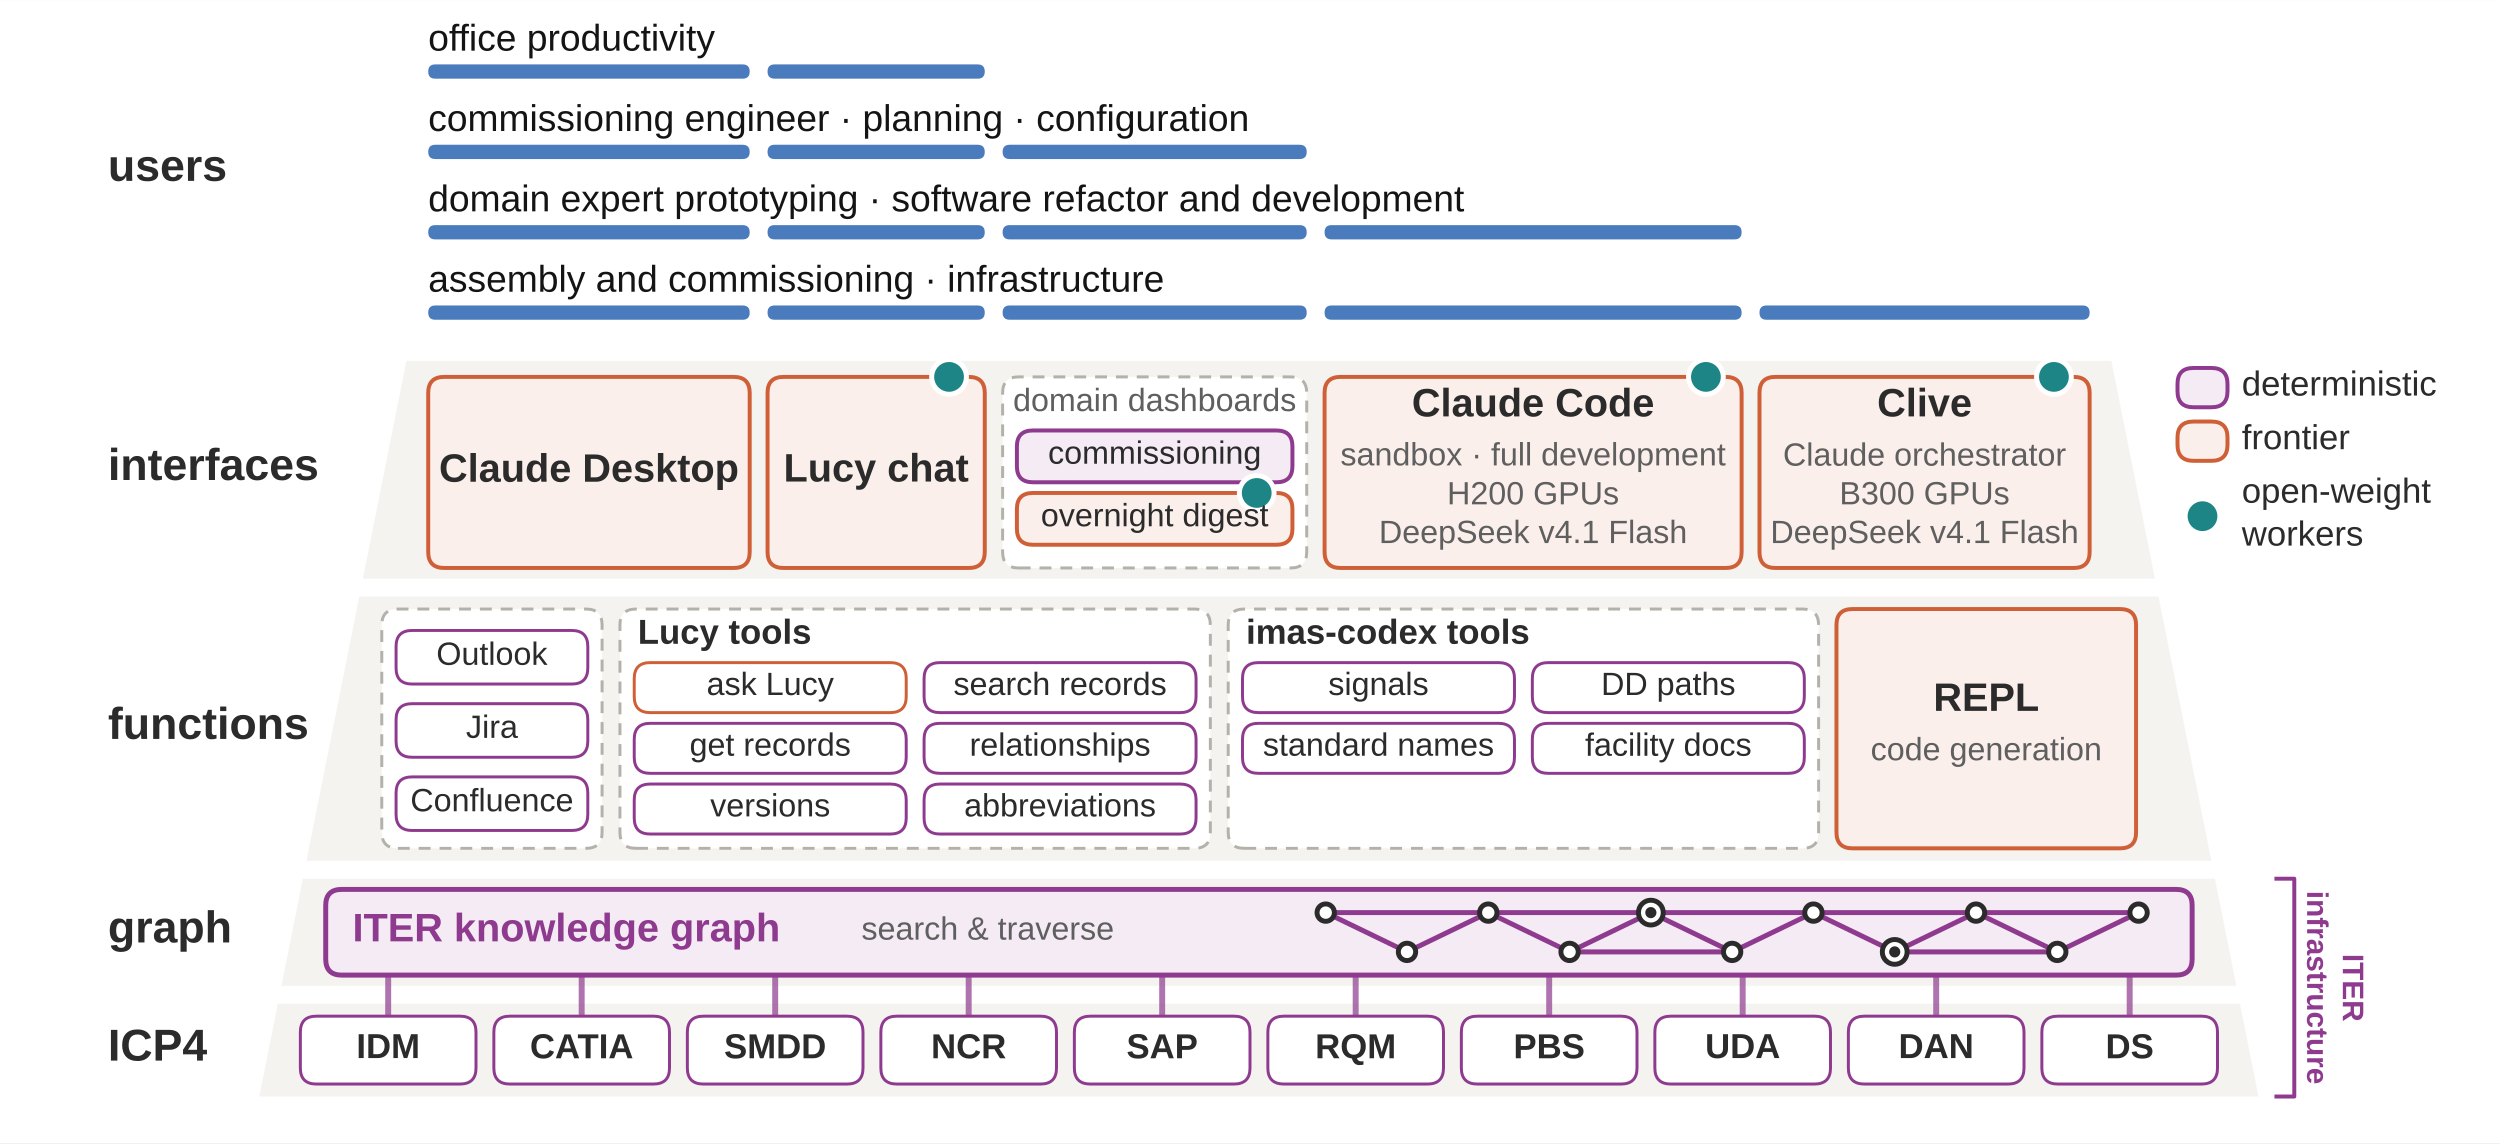
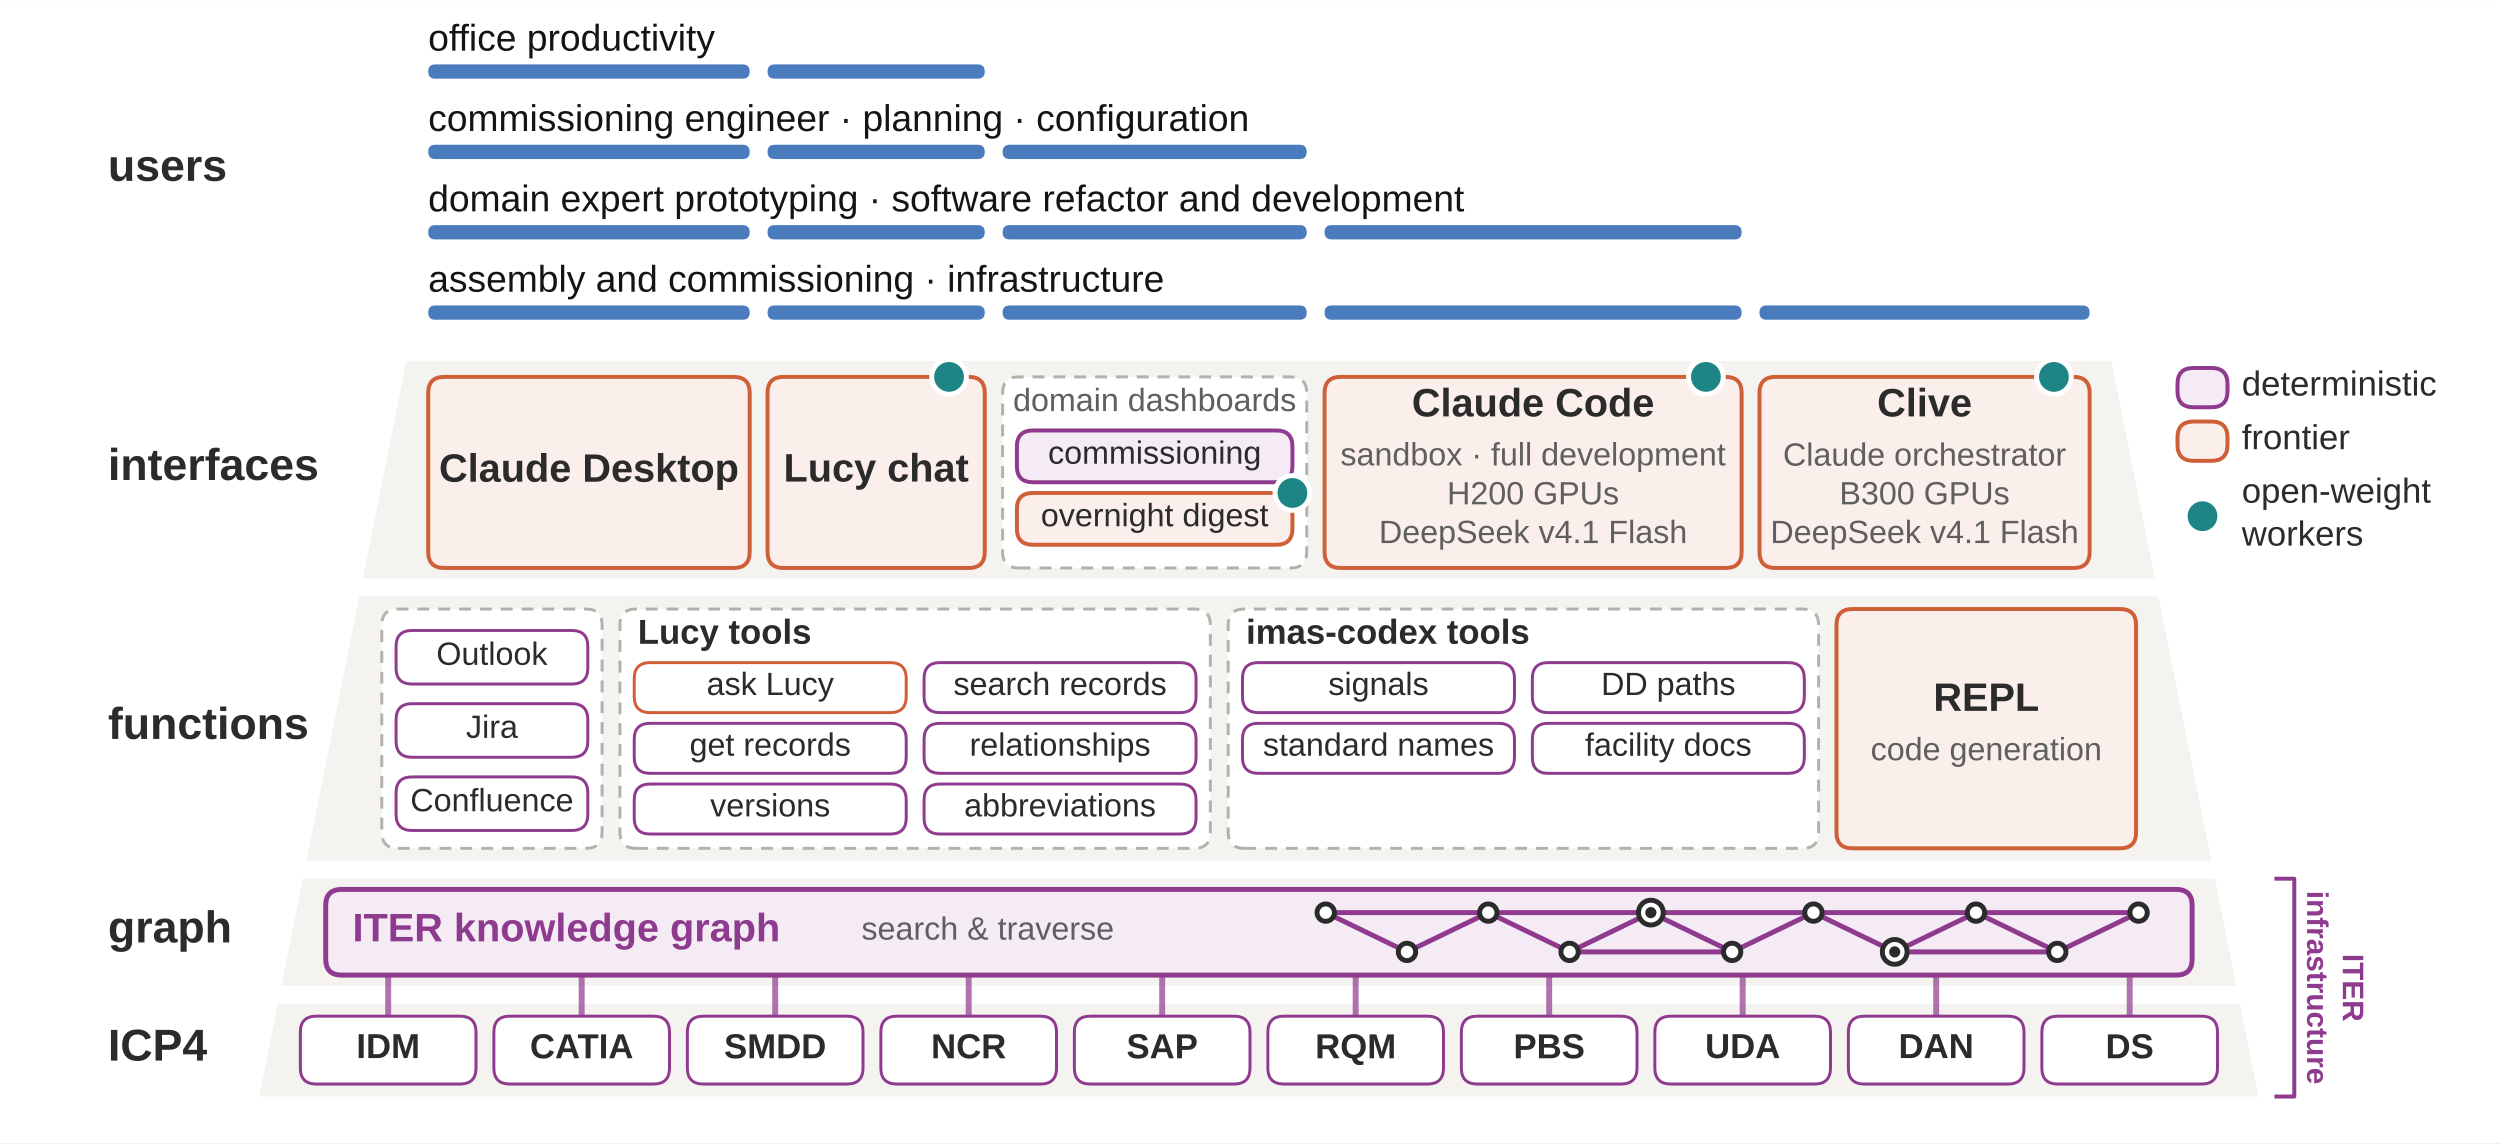
<svg xmlns="http://www.w3.org/2000/svg" xmlns:xlink="http://www.w3.org/1999/xlink" width="31.1cm" height="14.22cm" viewBox="0 0 1008 460.8" version="1.1">
  <defs>
    <style type="text/css">*{stroke-linejoin: round; stroke-linecap: butt}</style>
  </defs>
  <g id="figure_1">
    <g id="patch_1">
      <path d="M 0 460.8 L 1008 460.8 L 1008 0 L 0 0 z " style="fill: #ffffff" />
    </g>
    <g id="axes_1">
      <g id="patch_2">
        <path d="M 104.544 442.08 L 910.656 442.08 L 903.168 404.64 L 112.032 404.64 z " clip-path="url(#pa1f89cf429)" style="fill: #f4f3f0" />
      </g>
      <g id="patch_3">
        <path d="M 113.472 397.44 L 901.728 397.44 L 893.088 354.24 L 122.112 354.24 z " clip-path="url(#pa1f89cf429)" style="fill: #f4f3f0" />
      </g>
      <g id="patch_4">
        <path d="M 123.552 347.04 L 891.648 347.04 L 870.336 240.48 L 144.864 240.48 z " clip-path="url(#pa1f89cf429)" style="fill: #f4f3f0" />
      </g>
      <g id="patch_5">
        <path d="M 146.304 233.28 L 868.896 233.28 L 851.328 145.44 L 163.872 145.44 z " clip-path="url(#pa1f89cf429)" style="fill: #f4f3f0" />
      </g>
      <g id="line2d_1">
        <path d="M 156.514 409.68 L 156.514 393.12 " clip-path="url(#pa1f89cf429)" style="fill: none; stroke: #8e3a8e; stroke-opacity: 0.7; stroke-width: 2.4" />
      </g>
      <g id="line2d_2">
        <path d="M 234.533 409.68 L 234.533 393.12 " clip-path="url(#pa1f89cf429)" style="fill: none; stroke: #8e3a8e; stroke-opacity: 0.7; stroke-width: 2.4" />
      </g>
      <g id="line2d_3">
        <path d="M 312.552 409.68 L 312.552 393.12 " clip-path="url(#pa1f89cf429)" style="fill: none; stroke: #8e3a8e; stroke-opacity: 0.7; stroke-width: 2.4" />
      </g>
      <g id="line2d_4">
        <path d="M 390.571 409.68 L 390.571 393.12 " clip-path="url(#pa1f89cf429)" style="fill: none; stroke: #8e3a8e; stroke-opacity: 0.7; stroke-width: 2.4" />
      </g>
      <g id="line2d_5">
        <path d="M 468.59 409.68 L 468.59 393.12 " clip-path="url(#pa1f89cf429)" style="fill: none; stroke: #8e3a8e; stroke-opacity: 0.7; stroke-width: 2.4" />
      </g>
      <g id="line2d_6">
        <path d="M 546.61 409.68 L 546.61 393.12 " clip-path="url(#pa1f89cf429)" style="fill: none; stroke: #8e3a8e; stroke-opacity: 0.7; stroke-width: 2.4" />
      </g>
      <g id="line2d_7">
        <path d="M 624.629 409.68 L 624.629 393.12 " clip-path="url(#pa1f89cf429)" style="fill: none; stroke: #8e3a8e; stroke-opacity: 0.7; stroke-width: 2.4" />
      </g>
      <g id="line2d_8">
        <path d="M 702.648 409.68 L 702.648 393.12 " clip-path="url(#pa1f89cf429)" style="fill: none; stroke: #8e3a8e; stroke-opacity: 0.7; stroke-width: 2.4" />
      </g>
      <g id="line2d_9">
        <path d="M 780.667 409.68 L 780.667 393.12 " clip-path="url(#pa1f89cf429)" style="fill: none; stroke: #8e3a8e; stroke-opacity: 0.7; stroke-width: 2.4" />
      </g>
      <g id="line2d_10">
        <path d="M 858.686 409.68 L 858.686 393.12 " clip-path="url(#pa1f89cf429)" style="fill: none; stroke: #8e3a8e; stroke-opacity: 0.7; stroke-width: 2.4" />
      </g>
      <g id="patch_6">
        <path d="M 137.808 393.12 L 877.392 393.12 Q 883.872 393.12 883.872 386.64 L 883.872 365.04 Q 883.872 358.56 877.392 358.56 L 137.808 358.56 Q 131.328 358.56 131.328 365.04 L 131.328 386.64 Q 131.328 393.12 137.808 393.12 z " clip-path="url(#pa1f89cf429)" style="fill: #f4ebf4; stroke: #8e3a8e; stroke-width: 2; stroke-linejoin: miter" />
      </g>
      <g id="patch_7">
        <path d="M 160.416 342 L 236.281 342 Q 242.761 342 242.761 335.52 L 242.761 252 Q 242.761 245.52 236.281 245.52 L 160.416 245.52 Q 153.936 245.52 153.936 252 L 153.936 335.52 Q 153.936 342 160.416 342 z " clip-path="url(#pa1f89cf429)" style="fill: #ffffff; stroke-dasharray: 4.8,3.6; stroke-dashoffset: 0; stroke: #b4b1aa; stroke-width: 1.2; stroke-linejoin: miter" />
      </g>
      <g id="patch_8">
        <path d="M 256.441 342 L 481.532 342 Q 488.012 342 488.012 335.52 L 488.012 252 Q 488.012 245.52 481.532 245.52 L 256.441 245.52 Q 249.961 245.52 249.961 252 L 249.961 335.52 Q 249.961 342 256.441 342 z " clip-path="url(#pa1f89cf429)" style="fill: #ffffff; stroke-dasharray: 4.8,3.6; stroke-dashoffset: 0; stroke: #b4b1aa; stroke-width: 1.2; stroke-linejoin: miter" />
      </g>
      <g id="patch_9">
        <path d="M 501.692 342 L 726.782 342 Q 733.262 342 733.262 335.52 L 733.262 252 Q 733.262 245.52 726.782 245.52 L 501.692 245.52 Q 495.212 245.52 495.212 252 L 495.212 335.52 Q 495.212 342 501.692 342 z " clip-path="url(#pa1f89cf429)" style="fill: #ffffff; stroke-dasharray: 4.8,3.6; stroke-dashoffset: 0; stroke: #b4b1aa; stroke-width: 1.2; stroke-linejoin: miter" />
      </g>
      <g id="patch_10">
        <path d="M 746.942 342 L 854.784 342 Q 861.264 342 861.264 335.52 L 861.264 252 Q 861.264 245.52 854.784 245.52 L 746.942 245.52 Q 740.462 245.52 740.462 252 L 740.462 335.52 Q 740.462 342 746.942 342 z " clip-path="url(#pa1f89cf429)" style="fill: #faefeb; stroke: #cf5f36; stroke-width: 1.6; stroke-linejoin: miter" />
      </g>
      <g id="patch_11">
        <path d="M 179.136 228.96 L 295.795 228.96 Q 302.275 228.96 302.275 222.48 L 302.275 158.4 Q 302.275 151.92 295.795 151.92 L 179.136 151.92 Q 172.656 151.92 172.656 158.4 L 172.656 222.48 Q 172.656 228.96 179.136 228.96 z " clip-path="url(#pa1f89cf429)" style="fill: #faefeb; stroke: #cf5f36; stroke-width: 1.6; stroke-linejoin: miter" />
      </g>
      <g id="patch_12">
        <path d="M 315.955 228.96 L 390.575 228.96 Q 397.055 228.96 397.055 222.48 L 397.055 158.4 Q 397.055 151.92 390.575 151.92 L 315.955 151.92 Q 309.475 151.92 309.475 158.4 L 309.475 222.48 Q 309.475 228.96 315.955 228.96 z " clip-path="url(#pa1f89cf429)" style="fill: #faefeb; stroke: #cf5f36; stroke-width: 1.6; stroke-linejoin: miter" />
      </g>
      <g id="patch_13">
        <path d="M 410.735 228.96 L 520.388 228.96 Q 526.868 228.96 526.868 222.48 L 526.868 158.4 Q 526.868 151.92 520.388 151.92 L 410.735 151.92 Q 404.255 151.92 404.255 158.4 L 404.255 222.48 Q 404.255 228.96 410.735 228.96 z " clip-path="url(#pa1f89cf429)" style="fill: #ffffff; stroke-dasharray: 4.8,3.6; stroke-dashoffset: 0; stroke: #b4b1aa; stroke-width: 1.2; stroke-linejoin: miter" />
      </g>
      <g id="patch_14">
        <path d="M 416.495 194.4 L 514.628 194.4 Q 521.108 194.4 521.108 187.92 L 521.108 180 Q 521.108 173.52 514.628 173.52 L 416.495 173.52 Q 410.015 173.52 410.015 180 L 410.015 187.92 Q 410.015 194.4 416.495 194.4 z " clip-path="url(#pa1f89cf429)" style="fill: #f4ebf4; stroke: #8e3a8e; stroke-width: 1.6; stroke-linejoin: miter" />
      </g>
      <g id="patch_15">
        <path d="M 416.495 219.6 L 514.628 219.6 Q 521.108 219.6 521.108 213.12 L 521.108 205.2 Q 521.108 198.72 514.628 198.72 L 416.495 198.72 Q 410.015 198.72 410.015 205.2 L 410.015 213.12 Q 410.015 219.6 416.495 219.6 z " clip-path="url(#pa1f89cf429)" style="fill: #faefeb; stroke: #cf5f36; stroke-width: 1.6; stroke-linejoin: miter" />
      </g>
      <g id="patch_16">
        <path d="M 540.548 228.96 L 695.742 228.96 Q 702.222 228.96 702.222 222.48 L 702.222 158.4 Q 702.222 151.92 695.742 151.92 L 540.548 151.92 Q 534.068 151.92 534.068 158.4 L 534.068 222.48 Q 534.068 228.96 540.548 228.96 z " clip-path="url(#pa1f89cf429)" style="fill: #faefeb; stroke: #cf5f36; stroke-width: 1.6; stroke-linejoin: miter" />
      </g>
      <g id="patch_17">
        <path d="M 715.902 228.96 L 836.064 228.96 Q 842.544 228.96 842.544 222.48 L 842.544 158.4 Q 842.544 151.92 836.064 151.92 L 715.902 151.92 Q 709.422 151.92 709.422 158.4 L 709.422 222.48 Q 709.422 228.96 715.902 228.96 z " clip-path="url(#pa1f89cf429)" style="fill: #faefeb; stroke: #cf5f36; stroke-width: 1.6; stroke-linejoin: miter" />
      </g>
      <g id="patch_18">
        <path d="M 884.448 164.16 L 891.648 164.16 Q 898.128 164.16 898.128 157.68 L 898.128 154.8 Q 898.128 148.32 891.648 148.32 L 884.448 148.32 Q 877.968 148.32 877.968 154.8 L 877.968 157.68 Q 877.968 164.16 884.448 164.16 z " clip-path="url(#pa1f89cf429)" style="fill: #f4ebf4; stroke: #8e3a8e; stroke-width: 1.6; stroke-linejoin: miter" />
      </g>
      <g id="patch_19">
        <path d="M 884.448 185.76 L 891.648 185.76 Q 898.128 185.76 898.128 179.28 L 898.128 176.4 Q 898.128 169.92 891.648 169.92 L 884.448 169.92 Q 877.968 169.92 877.968 176.4 L 877.968 179.28 Q 877.968 185.76 884.448 185.76 z " clip-path="url(#pa1f89cf429)" style="fill: #faefeb; stroke: #cf5f36; stroke-width: 1.6; stroke-linejoin: miter" />
      </g>
      <g id="line2d_11">
        <path d="M 917.856 442.08 L 925.056 442.08 L 925.056 354.24 L 917.856 354.24 " clip-path="url(#pa1f89cf429)" style="fill: none; stroke: #8e3a8e; stroke-width: 1.6; stroke-linecap: square" />
      </g>
      <g id="patch_20">
        <path d="M 175.536 31.68 L 299.395 31.68 Q 302.275 31.68 302.275 28.8 L 302.275 28.8 Q 302.275 25.92 299.395 25.92 L 175.536 25.92 Q 172.656 25.92 172.656 28.8 L 172.656 28.8 Q 172.656 31.68 175.536 31.68 z " clip-path="url(#pa1f89cf429)" style="fill: #4a7bbd" />
      </g>
      <g id="patch_21">
        <path d="M 312.355 31.68 L 394.175 31.68 Q 397.055 31.68 397.055 28.8 L 397.055 28.8 Q 397.055 25.92 394.175 25.92 L 312.355 25.92 Q 309.475 25.92 309.475 28.8 L 309.475 28.8 Q 309.475 31.68 312.355 31.68 z " clip-path="url(#pa1f89cf429)" style="fill: #4a7bbd" />
      </g>
      <g id="patch_22">
        <path d="M 175.536 64.08 L 299.395 64.08 Q 302.275 64.08 302.275 61.2 L 302.275 61.2 Q 302.275 58.32 299.395 58.32 L 175.536 58.32 Q 172.656 58.32 172.656 61.2 L 172.656 61.2 Q 172.656 64.08 175.536 64.08 z " clip-path="url(#pa1f89cf429)" style="fill: #4a7bbd" />
      </g>
      <g id="patch_23">
        <path d="M 312.355 64.08 L 394.175 64.08 Q 397.055 64.08 397.055 61.2 L 397.055 61.2 Q 397.055 58.32 394.175 58.32 L 312.355 58.32 Q 309.475 58.32 309.475 61.2 L 309.475 61.2 Q 309.475 64.08 312.355 64.08 z " clip-path="url(#pa1f89cf429)" style="fill: #4a7bbd" />
      </g>
      <g id="patch_24">
        <path d="M 407.135 64.08 L 523.988 64.08 Q 526.868 64.08 526.868 61.2 L 526.868 61.2 Q 526.868 58.32 523.988 58.32 L 407.135 58.32 Q 404.255 58.32 404.255 61.2 L 404.255 61.2 Q 404.255 64.08 407.135 64.08 z " clip-path="url(#pa1f89cf429)" style="fill: #4a7bbd" />
      </g>
      <g id="patch_25">
        <path d="M 175.536 96.48 L 299.395 96.48 Q 302.275 96.48 302.275 93.6 L 302.275 93.6 Q 302.275 90.72 299.395 90.72 L 175.536 90.72 Q 172.656 90.72 172.656 93.6 L 172.656 93.6 Q 172.656 96.48 175.536 96.48 z " clip-path="url(#pa1f89cf429)" style="fill: #4a7bbd" />
      </g>
      <g id="patch_26">
        <path d="M 312.355 96.48 L 394.175 96.48 Q 397.055 96.48 397.055 93.6 L 397.055 93.6 Q 397.055 90.72 394.175 90.72 L 312.355 90.72 Q 309.475 90.72 309.475 93.6 L 309.475 93.6 Q 309.475 96.48 312.355 96.48 z " clip-path="url(#pa1f89cf429)" style="fill: #4a7bbd" />
      </g>
      <g id="patch_27">
        <path d="M 407.135 96.48 L 523.988 96.48 Q 526.868 96.48 526.868 93.6 L 526.868 93.6 Q 526.868 90.72 523.988 90.72 L 407.135 90.72 Q 404.255 90.72 404.255 93.6 L 404.255 93.6 Q 404.255 96.48 407.135 96.48 z " clip-path="url(#pa1f89cf429)" style="fill: #4a7bbd" />
      </g>
      <g id="patch_28">
        <path d="M 536.948 96.48 L 699.342 96.48 Q 702.222 96.48 702.222 93.6 L 702.222 93.6 Q 702.222 90.72 699.342 90.72 L 536.948 90.72 Q 534.068 90.72 534.068 93.6 L 534.068 93.6 Q 534.068 96.48 536.948 96.48 z " clip-path="url(#pa1f89cf429)" style="fill: #4a7bbd" />
      </g>
      <g id="patch_29">
        <path d="M 175.536 128.88 L 299.395 128.88 Q 302.275 128.88 302.275 126 L 302.275 126 Q 302.275 123.12 299.395 123.12 L 175.536 123.12 Q 172.656 123.12 172.656 126 L 172.656 126 Q 172.656 128.88 175.536 128.88 z " clip-path="url(#pa1f89cf429)" style="fill: #4a7bbd" />
      </g>
      <g id="patch_30">
        <path d="M 312.355 128.88 L 394.175 128.88 Q 397.055 128.88 397.055 126 L 397.055 126 Q 397.055 123.12 394.175 123.12 L 312.355 123.12 Q 309.475 123.12 309.475 126 L 309.475 126 Q 309.475 128.88 312.355 128.88 z " clip-path="url(#pa1f89cf429)" style="fill: #4a7bbd" />
      </g>
      <g id="patch_31">
        <path d="M 407.135 128.88 L 523.988 128.88 Q 526.868 128.88 526.868 126 L 526.868 126 Q 526.868 123.12 523.988 123.12 L 407.135 123.12 Q 404.255 123.12 404.255 126 L 404.255 126 Q 404.255 128.88 407.135 128.88 z " clip-path="url(#pa1f89cf429)" style="fill: #4a7bbd" />
      </g>
      <g id="patch_32">
        <path d="M 536.948 128.88 L 699.342 128.88 Q 702.222 128.88 702.222 126 L 702.222 126 Q 702.222 123.12 699.342 123.12 L 536.948 123.12 Q 534.068 123.12 534.068 126 L 534.068 126 Q 534.068 128.88 536.948 128.88 z " clip-path="url(#pa1f89cf429)" style="fill: #4a7bbd" />
      </g>
      <g id="patch_33">
        <path d="M 712.302 128.88 L 839.664 128.88 Q 842.544 128.88 842.544 126 L 842.544 126 Q 842.544 123.12 839.664 123.12 L 712.302 123.12 Q 709.422 123.12 709.422 126 L 709.422 126 Q 709.422 128.88 712.302 128.88 z " clip-path="url(#pa1f89cf429)" style="fill: #4a7bbd" />
      </g>
      <g id="patch_34">
        <path d="M 127.584 437.04 L 185.443 437.04 Q 191.923 437.04 191.923 430.56 L 191.923 416.16 Q 191.923 409.68 185.443 409.68 L 127.584 409.68 Q 121.104 409.68 121.104 416.16 L 121.104 430.56 Q 121.104 437.04 127.584 437.04 z " clip-path="url(#pa1f89cf429)" style="fill: #ffffff; stroke: #8e3a8e; stroke-width: 1.2; stroke-linejoin: miter" />
      </g>
      <g id="patch_35">
        <path d="M 205.603 437.04 L 263.462 437.04 Q 269.942 437.04 269.942 430.56 L 269.942 416.16 Q 269.942 409.68 263.462 409.68 L 205.603 409.68 Q 199.123 409.68 199.123 416.16 L 199.123 430.56 Q 199.123 437.04 205.603 437.04 z " clip-path="url(#pa1f89cf429)" style="fill: #ffffff; stroke: #8e3a8e; stroke-width: 1.2; stroke-linejoin: miter" />
      </g>
      <g id="patch_36">
        <path d="M 283.622 437.04 L 341.482 437.04 Q 347.962 437.04 347.962 430.56 L 347.962 416.16 Q 347.962 409.68 341.482 409.68 L 283.622 409.68 Q 277.142 409.68 277.142 416.16 L 277.142 430.56 Q 277.142 437.04 283.622 437.04 z " clip-path="url(#pa1f89cf429)" style="fill: #ffffff; stroke: #8e3a8e; stroke-width: 1.2; stroke-linejoin: miter" />
      </g>
      <g id="patch_37">
        <path d="M 361.642 437.04 L 419.501 437.04 Q 425.981 437.04 425.981 430.56 L 425.981 416.16 Q 425.981 409.68 419.501 409.68 L 361.642 409.68 Q 355.162 409.68 355.162 416.16 L 355.162 430.56 Q 355.162 437.04 361.642 437.04 z " clip-path="url(#pa1f89cf429)" style="fill: #ffffff; stroke: #8e3a8e; stroke-width: 1.2; stroke-linejoin: miter" />
      </g>
      <g id="patch_38">
        <path d="M 439.661 437.04 L 497.52 437.04 Q 504 437.04 504 430.56 L 504 416.16 Q 504 409.68 497.52 409.68 L 439.661 409.68 Q 433.181 409.68 433.181 416.16 L 433.181 430.56 Q 433.181 437.04 439.661 437.04 z " clip-path="url(#pa1f89cf429)" style="fill: #ffffff; stroke: #8e3a8e; stroke-width: 1.2; stroke-linejoin: miter" />
      </g>
      <g id="patch_39">
        <path d="M 517.68 437.04 L 575.539 437.04 Q 582.019 437.04 582.019 430.56 L 582.019 416.16 Q 582.019 409.68 575.539 409.68 L 517.68 409.68 Q 511.2 409.68 511.2 416.16 L 511.2 430.56 Q 511.2 437.04 517.68 437.04 z " clip-path="url(#pa1f89cf429)" style="fill: #ffffff; stroke: #8e3a8e; stroke-width: 1.2; stroke-linejoin: miter" />
      </g>
      <g id="patch_40">
        <path d="M 595.699 437.04 L 653.558 437.04 Q 660.038 437.04 660.038 430.56 L 660.038 416.16 Q 660.038 409.68 653.558 409.68 L 595.699 409.68 Q 589.219 409.68 589.219 416.16 L 589.219 430.56 Q 589.219 437.04 595.699 437.04 z " clip-path="url(#pa1f89cf429)" style="fill: #ffffff; stroke: #8e3a8e; stroke-width: 1.2; stroke-linejoin: miter" />
      </g>
      <g id="patch_41">
        <path d="M 673.718 437.04 L 731.578 437.04 Q 738.058 437.04 738.058 430.56 L 738.058 416.16 Q 738.058 409.68 731.578 409.68 L 673.718 409.68 Q 667.238 409.68 667.238 416.16 L 667.238 430.56 Q 667.238 437.04 673.718 437.04 z " clip-path="url(#pa1f89cf429)" style="fill: #ffffff; stroke: #8e3a8e; stroke-width: 1.2; stroke-linejoin: miter" />
      </g>
      <g id="patch_42">
        <path d="M 751.738 437.04 L 809.597 437.04 Q 816.077 437.04 816.077 430.56 L 816.077 416.16 Q 816.077 409.68 809.597 409.68 L 751.738 409.68 Q 745.258 409.68 745.258 416.16 L 745.258 430.56 Q 745.258 437.04 751.738 437.04 z " clip-path="url(#pa1f89cf429)" style="fill: #ffffff; stroke: #8e3a8e; stroke-width: 1.2; stroke-linejoin: miter" />
      </g>
      <g id="patch_43">
        <path d="M 829.757 437.04 L 887.616 437.04 Q 894.096 437.04 894.096 430.56 L 894.096 416.16 Q 894.096 409.68 887.616 409.68 L 829.757 409.68 Q 823.277 409.68 823.277 416.16 L 823.277 430.56 Q 823.277 437.04 829.757 437.04 z " clip-path="url(#pa1f89cf429)" style="fill: #ffffff; stroke: #8e3a8e; stroke-width: 1.2; stroke-linejoin: miter" />
      </g>
      <g id="line2d_12">
        <path d="M 534.528 367.92 L 567.302 383.76 " clip-path="url(#pa1f89cf429)" style="fill: none; stroke: #8e3a8e; stroke-width: 2; stroke-linecap: round" />
      </g>
      <g id="line2d_13">
        <path d="M 567.302 383.76 L 600.077 367.92 " clip-path="url(#pa1f89cf429)" style="fill: none; stroke: #8e3a8e; stroke-width: 2; stroke-linecap: round" />
      </g>
      <g id="line2d_14">
        <path d="M 600.077 367.92 L 632.851 383.76 " clip-path="url(#pa1f89cf429)" style="fill: none; stroke: #8e3a8e; stroke-width: 2; stroke-linecap: round" />
      </g>
      <g id="line2d_15">
        <path d="M 632.851 383.76 L 665.626 367.92 " clip-path="url(#pa1f89cf429)" style="fill: none; stroke: #8e3a8e; stroke-width: 2; stroke-linecap: round" />
      </g>
      <g id="line2d_16">
        <path d="M 665.626 367.92 L 698.4 383.76 " clip-path="url(#pa1f89cf429)" style="fill: none; stroke: #8e3a8e; stroke-width: 2; stroke-linecap: round" />
      </g>
      <g id="line2d_17">
        <path d="M 698.4 383.76 L 731.174 367.92 " clip-path="url(#pa1f89cf429)" style="fill: none; stroke: #8e3a8e; stroke-width: 2; stroke-linecap: round" />
      </g>
      <g id="line2d_18">
        <path d="M 731.174 367.92 L 763.949 383.76 " clip-path="url(#pa1f89cf429)" style="fill: none; stroke: #8e3a8e; stroke-width: 2; stroke-linecap: round" />
      </g>
      <g id="line2d_19">
        <path d="M 763.949 383.76 L 796.723 367.92 " clip-path="url(#pa1f89cf429)" style="fill: none; stroke: #8e3a8e; stroke-width: 2; stroke-linecap: round" />
      </g>
      <g id="line2d_20">
        <path d="M 796.723 367.92 L 829.498 383.76 " clip-path="url(#pa1f89cf429)" style="fill: none; stroke: #8e3a8e; stroke-width: 2; stroke-linecap: round" />
      </g>
      <g id="line2d_21">
        <path d="M 829.498 383.76 L 862.272 367.92 " clip-path="url(#pa1f89cf429)" style="fill: none; stroke: #8e3a8e; stroke-width: 2; stroke-linecap: round" />
      </g>
      <g id="line2d_22">
        <path d="M 534.528 367.92 L 600.077 367.92 " clip-path="url(#pa1f89cf429)" style="fill: none; stroke: #8e3a8e; stroke-width: 2; stroke-linecap: round" />
      </g>
      <g id="line2d_23">
        <path d="M 600.077 367.92 L 665.626 367.92 " clip-path="url(#pa1f89cf429)" style="fill: none; stroke: #8e3a8e; stroke-width: 2; stroke-linecap: round" />
      </g>
      <g id="line2d_24">
        <path d="M 665.626 367.92 L 731.174 367.92 " clip-path="url(#pa1f89cf429)" style="fill: none; stroke: #8e3a8e; stroke-width: 2; stroke-linecap: round" />
      </g>
      <g id="line2d_25">
        <path d="M 731.174 367.92 L 796.723 367.92 " clip-path="url(#pa1f89cf429)" style="fill: none; stroke: #8e3a8e; stroke-width: 2; stroke-linecap: round" />
      </g>
      <g id="line2d_26">
        <path d="M 796.723 367.92 L 862.272 367.92 " clip-path="url(#pa1f89cf429)" style="fill: none; stroke: #8e3a8e; stroke-width: 2; stroke-linecap: round" />
      </g>
      <g id="line2d_27">
        <path d="M 632.851 383.76 L 698.4 383.76 " clip-path="url(#pa1f89cf429)" style="fill: none; stroke: #8e3a8e; stroke-width: 2; stroke-linecap: round" />
      </g>
      <g id="line2d_28">
        <path d="M 763.949 383.76 L 829.498 383.76 " clip-path="url(#pa1f89cf429)" style="fill: none; stroke: #8e3a8e; stroke-width: 2; stroke-linecap: round" />
      </g>
      <g id="patch_44">
        <path d="M 166.176 275.76 L 230.521 275.76 Q 237.001 275.76 237.001 269.28 L 237.001 260.64 Q 237.001 254.16 230.521 254.16 L 166.176 254.16 Q 159.696 254.16 159.696 260.64 L 159.696 269.28 Q 159.696 275.76 166.176 275.76 z " clip-path="url(#pa1f89cf429)" style="fill: #ffffff; stroke: #8e3a8e; stroke-width: 1.2; stroke-linejoin: miter" />
      </g>
      <g id="patch_45">
        <path d="M 166.176 305.28 L 230.521 305.28 Q 237.001 305.28 237.001 298.8 L 237.001 290.16 Q 237.001 283.68 230.521 283.68 L 166.176 283.68 Q 159.696 283.68 159.696 290.16 L 159.696 298.8 Q 159.696 305.28 166.176 305.28 z " clip-path="url(#pa1f89cf429)" style="fill: #ffffff; stroke: #8e3a8e; stroke-width: 1.2; stroke-linejoin: miter" />
      </g>
      <g id="patch_46">
        <path d="M 166.176 334.8 L 230.521 334.8 Q 237.001 334.8 237.001 328.32 L 237.001 319.68 Q 237.001 313.2 230.521 313.2 L 166.176 313.2 Q 159.696 313.2 159.696 319.68 L 159.696 328.32 Q 159.696 334.8 166.176 334.8 z " clip-path="url(#pa1f89cf429)" style="fill: #ffffff; stroke: #8e3a8e; stroke-width: 1.2; stroke-linejoin: miter" />
      </g>
      <g id="patch_47">
        <path d="M 262.201 287.28 L 358.906 287.28 Q 365.386 287.28 365.386 280.8 L 365.386 273.6 Q 365.386 267.12 358.906 267.12 L 262.201 267.12 Q 255.721 267.12 255.721 273.6 L 255.721 280.8 Q 255.721 287.28 262.201 287.28 z " clip-path="url(#pa1f89cf429)" style="fill: #ffffff; stroke: #cf5f36; stroke-width: 1.2; stroke-linejoin: miter" />
      </g>
      <g id="patch_48">
        <path d="M 379.066 287.28 L 475.772 287.28 Q 482.252 287.28 482.252 280.8 L 482.252 273.6 Q 482.252 267.12 475.772 267.12 L 379.066 267.12 Q 372.586 267.12 372.586 273.6 L 372.586 280.8 Q 372.586 287.28 379.066 287.28 z " clip-path="url(#pa1f89cf429)" style="fill: #ffffff; stroke: #8e3a8e; stroke-width: 1.2; stroke-linejoin: miter" />
      </g>
      <g id="patch_49">
        <path d="M 262.201 311.76 L 358.906 311.76 Q 365.386 311.76 365.386 305.28 L 365.386 298.08 Q 365.386 291.6 358.906 291.6 L 262.201 291.6 Q 255.721 291.6 255.721 298.08 L 255.721 305.28 Q 255.721 311.76 262.201 311.76 z " clip-path="url(#pa1f89cf429)" style="fill: #ffffff; stroke: #8e3a8e; stroke-width: 1.2; stroke-linejoin: miter" />
      </g>
      <g id="patch_50">
        <path d="M 379.066 311.76 L 475.772 311.76 Q 482.252 311.76 482.252 305.28 L 482.252 298.08 Q 482.252 291.6 475.772 291.6 L 379.066 291.6 Q 372.586 291.6 372.586 298.08 L 372.586 305.28 Q 372.586 311.76 379.066 311.76 z " clip-path="url(#pa1f89cf429)" style="fill: #ffffff; stroke: #8e3a8e; stroke-width: 1.2; stroke-linejoin: miter" />
      </g>
      <g id="patch_51">
        <path d="M 262.201 336.24 L 358.906 336.24 Q 365.386 336.24 365.386 329.76 L 365.386 322.56 Q 365.386 316.08 358.906 316.08 L 262.201 316.08 Q 255.721 316.08 255.721 322.56 L 255.721 329.76 Q 255.721 336.24 262.201 336.24 z " clip-path="url(#pa1f89cf429)" style="fill: #ffffff; stroke: #8e3a8e; stroke-width: 1.2; stroke-linejoin: miter" />
      </g>
      <g id="patch_52">
        <path d="M 379.066 336.24 L 475.772 336.24 Q 482.252 336.24 482.252 329.76 L 482.252 322.56 Q 482.252 316.08 475.772 316.08 L 379.066 316.08 Q 372.586 316.08 372.586 322.56 L 372.586 329.76 Q 372.586 336.24 379.066 336.24 z " clip-path="url(#pa1f89cf429)" style="fill: #ffffff; stroke: #8e3a8e; stroke-width: 1.2; stroke-linejoin: miter" />
      </g>
      <g id="patch_53">
        <path d="M 507.452 287.28 L 604.157 287.28 Q 610.637 287.28 610.637 280.8 L 610.637 273.6 Q 610.637 267.12 604.157 267.12 L 507.452 267.12 Q 500.972 267.12 500.972 273.6 L 500.972 280.8 Q 500.972 287.28 507.452 287.28 z " clip-path="url(#pa1f89cf429)" style="fill: #ffffff; stroke: #8e3a8e; stroke-width: 1.2; stroke-linejoin: miter" />
      </g>
      <g id="patch_54">
        <path d="M 624.317 287.28 L 721.022 287.28 Q 727.502 287.28 727.502 280.8 L 727.502 273.6 Q 727.502 267.12 721.022 267.12 L 624.317 267.12 Q 617.837 267.12 617.837 273.6 L 617.837 280.8 Q 617.837 287.28 624.317 287.28 z " clip-path="url(#pa1f89cf429)" style="fill: #ffffff; stroke: #8e3a8e; stroke-width: 1.2; stroke-linejoin: miter" />
      </g>
      <g id="patch_55">
        <path d="M 507.452 311.76 L 604.157 311.76 Q 610.637 311.76 610.637 305.28 L 610.637 298.08 Q 610.637 291.6 604.157 291.6 L 507.452 291.6 Q 500.972 291.6 500.972 298.08 L 500.972 305.28 Q 500.972 311.76 507.452 311.76 z " clip-path="url(#pa1f89cf429)" style="fill: #ffffff; stroke: #8e3a8e; stroke-width: 1.2; stroke-linejoin: miter" />
      </g>
      <g id="patch_56">
        <path d="M 624.317 311.76 L 721.022 311.76 Q 727.502 311.76 727.502 305.28 L 727.502 298.08 Q 727.502 291.6 721.022 291.6 L 624.317 291.6 Q 617.837 291.6 617.837 298.08 L 617.837 305.28 Q 617.837 311.76 624.317 311.76 z " clip-path="url(#pa1f89cf429)" style="fill: #ffffff; stroke: #8e3a8e; stroke-width: 1.2; stroke-linejoin: miter" />
      </g>
      <g id="line2d_29">
        <defs>
          <path id="m2a55d77c86" d="M 0 3.5 C 0.928 3.5 1.819 3.131 2.475 2.475 C 3.131 1.819 3.5 0.928 3.5 0 C 3.5 -0.928 3.131 -1.819 2.475 -2.475 C 1.819 -3.131 0.928 -3.5 0 -3.5 C -0.928 -3.5 -1.819 -3.131 -2.475 -2.475 C -3.131 -1.819 -3.5 -0.928 -3.5 0 C -3.5 0.928 -3.131 1.819 -2.475 2.475 C -1.819 3.131 -0.928 3.5 0 3.5 z " style="stroke: #2b2b2b; stroke-width: 2" />
        </defs>
        <g clip-path="url(#pa1f89cf429)">
          <use xlink:href="#m2a55d77c86" x="534.528" y="367.92" style="fill: #ffffff; stroke: #2b2b2b; stroke-width: 2" />
        </g>
      </g>
      <g id="line2d_30">
        <g clip-path="url(#pa1f89cf429)">
          <use xlink:href="#m2a55d77c86" x="567.302" y="383.76" style="fill: #ffffff; stroke: #2b2b2b; stroke-width: 2" />
        </g>
      </g>
      <g id="line2d_31">
        <g clip-path="url(#pa1f89cf429)">
          <use xlink:href="#m2a55d77c86" x="600.077" y="367.92" style="fill: #ffffff; stroke: #2b2b2b; stroke-width: 2" />
        </g>
      </g>
      <g id="line2d_32">
        <g clip-path="url(#pa1f89cf429)">
          <use xlink:href="#m2a55d77c86" x="632.851" y="383.76" style="fill: #ffffff; stroke: #2b2b2b; stroke-width: 2" />
        </g>
      </g>
      <g id="line2d_33">
        <defs>
          <path id="maecd21d37f" d="M 0 5 C 1.326 5 2.598 4.473 3.536 3.536 C 4.473 2.598 5 1.326 5 0 C 5 -1.326 4.473 -2.598 3.536 -3.536 C 2.598 -4.473 1.326 -5 0 -5 C -1.326 -5 -2.598 -4.473 -3.536 -3.536 C -4.473 -2.598 -5 -1.326 -5 0 C -5 1.326 -4.473 2.598 -3.536 3.536 C -2.598 4.473 -1.326 5 0 5 z " style="stroke: #2b2b2b; stroke-width: 2" />
        </defs>
        <g clip-path="url(#pa1f89cf429)">
          <use xlink:href="#maecd21d37f" x="665.626" y="367.92" style="fill: #ffffff; stroke: #2b2b2b; stroke-width: 2" />
        </g>
      </g>
      <g id="line2d_34">
        <g clip-path="url(#pa1f89cf429)">
          <use xlink:href="#m2a55d77c86" x="698.4" y="383.76" style="fill: #ffffff; stroke: #2b2b2b; stroke-width: 2" />
        </g>
      </g>
      <g id="line2d_35">
        <g clip-path="url(#pa1f89cf429)">
          <use xlink:href="#m2a55d77c86" x="731.174" y="367.92" style="fill: #ffffff; stroke: #2b2b2b; stroke-width: 2" />
        </g>
      </g>
      <g id="line2d_36">
        <g clip-path="url(#pa1f89cf429)">
          <use xlink:href="#maecd21d37f" x="763.949" y="383.76" style="fill: #ffffff; stroke: #2b2b2b; stroke-width: 2" />
        </g>
      </g>
      <g id="line2d_37">
        <g clip-path="url(#pa1f89cf429)">
          <use xlink:href="#m2a55d77c86" x="796.723" y="367.92" style="fill: #ffffff; stroke: #2b2b2b; stroke-width: 2" />
        </g>
      </g>
      <g id="line2d_38">
        <g clip-path="url(#pa1f89cf429)">
          <use xlink:href="#m2a55d77c86" x="829.498" y="383.76" style="fill: #ffffff; stroke: #2b2b2b; stroke-width: 2" />
        </g>
      </g>
      <g id="line2d_39">
        <g clip-path="url(#pa1f89cf429)">
          <use xlink:href="#m2a55d77c86" x="862.272" y="367.92" style="fill: #ffffff; stroke: #2b2b2b; stroke-width: 2" />
        </g>
      </g>
      <g id="line2d_40">
        <defs>
          <path id="m6dca541c59" d="M 0 1.75 C 0.464 1.75 0.909 1.566 1.237 1.237 C 1.566 0.909 1.75 0.464 1.75 0 C 1.75 -0.464 1.566 -0.909 1.237 -1.237 C 0.909 -1.566 0.464 -1.75 0 -1.75 C -0.464 -1.75 -0.909 -1.566 -1.237 -1.237 C -1.566 -0.909 -1.75 -0.464 -1.75 0 C -1.75 0.464 -1.566 0.909 -1.237 1.237 C -0.909 1.566 -0.464 1.75 0 1.75 z " style="stroke: #2b2b2b" />
        </defs>
        <g clip-path="url(#pa1f89cf429)">
          <use xlink:href="#m6dca541c59" x="665.626" y="367.92" style="fill: #2b2b2b; stroke: #2b2b2b" />
        </g>
      </g>
      <g id="line2d_41">
        <g clip-path="url(#pa1f89cf429)">
          <use xlink:href="#m6dca541c59" x="763.949" y="383.76" style="fill: #2b2b2b; stroke: #2b2b2b" />
        </g>
      </g>
      <g id="line2d_42">
        <defs>
          <path id="m93257e1731" d="M 0 7 C 1.856 7 3.637 6.262 4.95 4.95 C 6.262 3.637 7 1.856 7 0 C 7 -1.856 6.262 -3.637 4.95 -4.95 C 3.637 -6.262 1.856 -7 0 -7 C -1.856 -7 -3.637 -6.262 -4.95 -4.95 C -6.262 -3.637 -7 -1.856 -7 0 C -7 1.856 -6.262 3.637 -4.95 4.95 C -3.637 6.262 -1.856 7 0 7 z " style="stroke: #ffffff; stroke-width: 2" />
        </defs>
        <g clip-path="url(#pa1f89cf429)">
-           <use xlink:href="#m93257e1731" x="506.708" y="198.72" style="fill: #1d8585; stroke: #ffffff; stroke-width: 2" />
+           <use xlink:href="#m93257e1731" x="521.108" y="198.72" style="fill: #1d8585; stroke: #ffffff; stroke-width: 2" />
        </g>
      </g>
      <g id="line2d_43">
        <g clip-path="url(#pa1f89cf429)">
          <use xlink:href="#m93257e1731" x="382.655" y="151.92" style="fill: #1d8585; stroke: #ffffff; stroke-width: 2" />
        </g>
      </g>
      <g id="line2d_44">
        <g clip-path="url(#pa1f89cf429)">
          <use xlink:href="#m93257e1731" x="687.822" y="151.92" style="fill: #1d8585; stroke: #ffffff; stroke-width: 2" />
        </g>
      </g>
      <g id="line2d_45">
        <g clip-path="url(#pa1f89cf429)">
          <use xlink:href="#m93257e1731" x="828.144" y="151.92" style="fill: #1d8585; stroke: #ffffff; stroke-width: 2" />
        </g>
      </g>
      <g id="line2d_46">
        <g clip-path="url(#pa1f89cf429)">
          <use xlink:href="#m93257e1731" x="888.048" y="208.08" style="fill: #1d8585; stroke: #ffffff; stroke-width: 2" />
        </g>
      </g>
      <g id="text_1">
        <text style="font-weight: 700; font-size: 18px; font-family: 'Arial', 'Nimbus Sans', sans-serif; text-anchor: start; fill: #2b2b2b" x="43.522" y="193.483" transform="rotate(-0 43.52175 193.4826)">interfaces</text>
      </g>
      <g id="text_2">
        <text style="font-weight: 700; font-size: 18px; font-family: 'Arial', 'Nimbus Sans', sans-serif; text-anchor: start; fill: #2b2b2b" x="43.522" y="297.883" transform="rotate(-0 43.52175 297.8826)">functions</text>
      </g>
      <g id="text_3">
        <text style="font-weight: 700; font-size: 18px; font-family: 'Arial', 'Nimbus Sans', sans-serif; text-anchor: start; fill: #2b2b2b" x="43.522" y="379.963" transform="rotate(-0 43.52175 379.9626)">graph</text>
      </g>
      <g id="text_4">
        <text style="font-weight: 700; font-size: 18px; font-family: 'Arial', 'Nimbus Sans', sans-serif; text-anchor: start; fill: #2b2b2b" x="43.522" y="427.589" transform="rotate(-0 43.52175 427.5894)">ICP4</text>
      </g>
      <g id="text_5">
        <text style="font-weight: 700; font-size: 14px; font-family: 'Arial', 'Nimbus Sans', sans-serif; text-anchor: middle; fill: #2b2b2b" x="156.514" y="426.566" transform="rotate(-0 156.5136 426.5664)">IDM</text>
      </g>
      <g id="text_6">
        <text style="font-weight: 700; font-size: 14px; font-family: 'Arial', 'Nimbus Sans', sans-serif; text-anchor: middle; fill: #2b2b2b" x="234.533" y="426.65" transform="rotate(-0 234.5328 426.6496)">CATIA</text>
      </g>
      <g id="text_7">
        <text style="font-weight: 700; font-size: 14px; font-family: 'Arial', 'Nimbus Sans', sans-serif; text-anchor: middle; fill: #2b2b2b" x="312.552" y="426.65" transform="rotate(-0 312.552 426.6496)">SMDD</text>
      </g>
      <g id="text_8">
        <text style="font-weight: 700; font-size: 14px; font-family: 'Arial', 'Nimbus Sans', sans-serif; text-anchor: middle; fill: #2b2b2b" x="390.571" y="426.65" transform="rotate(-0 390.5712 426.6496)">NCR</text>
      </g>
      <g id="text_9">
        <text style="font-weight: 700; font-size: 14px; font-family: 'Arial', 'Nimbus Sans', sans-serif; text-anchor: middle; fill: #2b2b2b" x="468.59" y="426.65" transform="rotate(-0 468.5904 426.6496)">SAP</text>
      </g>
      <g id="text_10">
        <text style="font-weight: 700; font-size: 14px; font-family: 'Arial', 'Nimbus Sans', sans-serif; text-anchor: middle; fill: #2b2b2b" x="546.61" y="426.65" transform="rotate(-0 546.6096 426.6496)">RQM</text>
      </g>
      <g id="text_11">
        <text style="font-weight: 700; font-size: 14px; font-family: 'Arial', 'Nimbus Sans', sans-serif; text-anchor: middle; fill: #2b2b2b" x="624.629" y="426.65" transform="rotate(-0 624.6288 426.6496)">PBS</text>
      </g>
      <g id="text_12">
        <text style="font-weight: 700; font-size: 14px; font-family: 'Arial', 'Nimbus Sans', sans-serif; text-anchor: middle; fill: #2b2b2b" x="702.648" y="426.566" transform="rotate(-0 702.648 426.5664)">UDA</text>
      </g>
      <g id="text_13">
        <text style="font-weight: 700; font-size: 14px; font-family: 'Arial', 'Nimbus Sans', sans-serif; text-anchor: middle; fill: #2b2b2b" x="780.667" y="426.566" transform="rotate(-0 780.6672 426.5664)">DAN</text>
      </g>
      <g id="text_14">
        <text style="font-weight: 700; font-size: 14px; font-family: 'Arial', 'Nimbus Sans', sans-serif; text-anchor: middle; fill: #2b2b2b" x="858.686" y="426.65" transform="rotate(-0 858.6864 426.6496)">DS</text>
      </g>
      <g id="text_15">
        <text style="font-weight: 700; font-size: 12px; font-family: 'Arial', 'Nimbus Sans', sans-serif; fill: #8e3a8e" transform="translate(944.6276 384.5522) rotate(-270)">ITER</text>
      </g>
      <g id="text_16">
        <text style="font-weight: 700; font-size: 12px; font-family: 'Arial', 'Nimbus Sans', sans-serif; fill: #8e3a8e" transform="translate(930.2276 359.1263) rotate(-270)">infrastructure</text>
      </g>
      <g id="text_17">
        <text style="font-weight: 700; font-size: 16px; font-family: 'Arial', 'Nimbus Sans', sans-serif; text-anchor: start; fill: #8e3a8e" x="142.128" y="379.505" transform="rotate(-0 142.128 379.5045)">ITER knowledge graph</text>
      </g>
      <g id="text_18">
        <text style="font-size: 13px; font-family: 'Arial', 'Nimbus Sans', sans-serif; text-anchor: start; fill: #5f5f5f" x="347.328" y="378.817" transform="rotate(-0 347.328 378.8174)">search &amp; traverse</text>
      </g>
      <g id="text_19">
        <text style="font-size: 13px; font-family: 'Arial', 'Nimbus Sans', sans-serif; text-anchor: middle; fill: #2b2b2b" x="198.348" y="268.015" transform="rotate(-0 198.3484 268.0146)">Outlook</text>
      </g>
      <g id="text_20">
        <text style="font-size: 13px; font-family: 'Arial', 'Nimbus Sans', sans-serif; text-anchor: middle; fill: #2b2b2b" x="198.348" y="297.457" transform="rotate(-0 198.3484 297.4574)">Jira</text>
      </g>
      <g id="text_21">
        <text style="font-size: 13px; font-family: 'Arial', 'Nimbus Sans', sans-serif; text-anchor: middle; fill: #2b2b2b" x="198.348" y="327.055" transform="rotate(-0 198.3484 327.0546)">Confluence</text>
      </g>
      <g id="text_22">
        <text style="font-weight: 700; font-size: 14px; font-family: 'Arial', 'Nimbus Sans', sans-serif; text-anchor: start; fill: #2b2b2b" x="257.161" y="259.526" transform="rotate(-0 257.1609 259.5264)">Lucy tools</text>
      </g>
      <g id="text_23">
        <text style="font-size: 13px; font-family: 'Arial', 'Nimbus Sans', sans-serif; text-anchor: middle; fill: #2b2b2b" x="310.554" y="280.177" transform="rotate(-0 310.5535 280.1774)">ask Lucy</text>
      </g>
      <g id="text_24">
        <text style="font-size: 13px; font-family: 'Arial', 'Nimbus Sans', sans-serif; text-anchor: middle; fill: #2b2b2b" x="427.419" y="280.177" transform="rotate(-0 427.4189 280.1774)">search records</text>
      </g>
      <g id="text_25">
        <text style="font-size: 13px; font-family: 'Arial', 'Nimbus Sans', sans-serif; text-anchor: middle; fill: #2b2b2b" x="310.554" y="304.657" transform="rotate(-0 310.5535 304.6574)">get records</text>
      </g>
      <g id="text_26">
        <text style="font-size: 13px; font-family: 'Arial', 'Nimbus Sans', sans-serif; text-anchor: middle; fill: #2b2b2b" x="427.419" y="304.657" transform="rotate(-0 427.4189 304.6574)">relationships</text>
      </g>
      <g id="text_27">
        <text style="font-size: 13px; font-family: 'Arial', 'Nimbus Sans', sans-serif; text-anchor: middle; fill: #2b2b2b" x="310.554" y="329.137" transform="rotate(-0 310.5535 329.1374)">versions</text>
      </g>
      <g id="text_28">
        <text style="font-size: 13px; font-family: 'Arial', 'Nimbus Sans', sans-serif; text-anchor: middle; fill: #2b2b2b" x="427.419" y="329.137" transform="rotate(-0 427.4189 329.1374)">abbreviations</text>
      </g>
      <g id="text_29">
        <text style="font-weight: 700; font-size: 14px; font-family: 'Arial', 'Nimbus Sans', sans-serif; text-anchor: start; fill: #2b2b2b" x="502.412" y="259.526" transform="rotate(-0 502.4115 259.5264)">imas-codex tools</text>
      </g>
      <g id="text_30">
        <text style="font-size: 13px; font-family: 'Arial', 'Nimbus Sans', sans-serif; text-anchor: middle; fill: #2b2b2b" x="555.804" y="280.177" transform="rotate(-0 555.8042 280.1774)">signals</text>
      </g>
      <g id="text_31">
        <text style="font-size: 13px; font-family: 'Arial', 'Nimbus Sans', sans-serif; text-anchor: middle; fill: #2b2b2b" x="672.67" y="280.177" transform="rotate(-0 672.6695 280.1774)">DD paths</text>
      </g>
      <g id="text_32">
        <text style="font-size: 13px; font-family: 'Arial', 'Nimbus Sans', sans-serif; text-anchor: middle; fill: #2b2b2b" x="555.804" y="304.657" transform="rotate(-0 555.8042 304.6574)">standard names</text>
      </g>
      <g id="text_33">
        <text style="font-size: 13px; font-family: 'Arial', 'Nimbus Sans', sans-serif; text-anchor: middle; fill: #2b2b2b" x="672.67" y="304.677" transform="rotate(-0 672.6695 304.6767)">facility docs</text>
      </g>
      <g id="text_34">
        <text style="font-weight: 700; font-size: 16px; font-family: 'Arial', 'Nimbus Sans', sans-serif; text-anchor: middle; fill: #2b2b2b" x="800.863" y="286.585" transform="rotate(-0 800.8631 286.585)">REPL</text>
      </g>
      <g id="text_35">
        <text style="font-size: 13px; font-family: 'Arial', 'Nimbus Sans', sans-serif; text-anchor: middle; fill: #5f5f5f" x="800.863" y="306.478" transform="rotate(-0 800.8631 306.4778)">code generation</text>
      </g>
      <g id="text_36">
        <text style="font-weight: 700; font-size: 16px; font-family: 'Arial', 'Nimbus Sans', sans-serif; text-anchor: middle; fill: #2b2b2b" x="237.465" y="194.2" transform="rotate(-0 237.4654 194.1995)">Claude Desktop</text>
      </g>
      <g id="text_37">
        <text style="font-weight: 700; font-size: 16px; font-family: 'Arial', 'Nimbus Sans', sans-serif; text-anchor: middle; fill: #2b2b2b" x="353.265" y="194.105" transform="rotate(-0 353.265 194.1045)">Lucy chat</text>
      </g>
      <g id="text_38">
        <text style="font-size: 13px; font-family: 'Arial', 'Nimbus Sans', sans-serif; text-anchor: middle; fill: #5f5f5f" x="465.561" y="165.697" transform="rotate(-0 465.5614 165.6974)">domain dashboards</text>
      </g>
      <g id="text_39">
        <text style="font-size: 13px; font-family: 'Arial', 'Nimbus Sans', sans-serif; text-anchor: middle; fill: #2b2b2b" x="465.561" y="186.937" transform="rotate(-0 465.5614 186.9374)">commissioning</text>
      </g>
      <g id="text_40">
        <text style="font-size: 13px; font-family: 'Arial', 'Nimbus Sans', sans-serif; text-anchor: middle; fill: #2b2b2b" x="465.561" y="212.137" transform="rotate(-0 465.5614 212.1374)">overnight digest</text>
      </g>
      <g id="text_41">
        <text style="font-weight: 700; font-size: 16px; font-family: 'Arial', 'Nimbus Sans', sans-serif; text-anchor: middle; fill: #2b2b2b" x="618.145" y="167.855" transform="rotate(-0 618.1448 167.855)">Claude Code</text>
      </g>
      <g id="text_42">
        <text style="font-size: 13px; font-family: 'Arial', 'Nimbus Sans', sans-serif; text-anchor: middle; fill: #5f5f5f" x="618.145" y="187.596" transform="rotate(-0 618.1448 187.5964)">sandbox · full development</text>
      </g>
      <g id="text_43">
        <text style="font-size: 13px; font-family: 'Arial', 'Nimbus Sans', sans-serif; text-anchor: middle; fill: #5f5f5f" x="618.145" y="203.312" transform="rotate(-0 618.1448 203.3122)">H200 GPUs</text>
      </g>
      <g id="text_44">
        <text style="font-size: 13px; font-family: 'Arial', 'Nimbus Sans', sans-serif; text-anchor: middle; fill: #5f5f5f" x="618.145" y="218.912" transform="rotate(-0 618.1448 218.9122)">DeepSeek v4.1 Flash</text>
      </g>
      <g id="text_45">
        <text style="font-weight: 700; font-size: 16px; font-family: 'Arial', 'Nimbus Sans', sans-serif; text-anchor: middle; fill: #2b2b2b" x="775.983" y="167.855" transform="rotate(-0 775.983 167.855)">Clive</text>
      </g>
      <g id="text_46">
        <text style="font-size: 13px; font-family: 'Arial', 'Nimbus Sans', sans-serif; text-anchor: middle; fill: #5f5f5f" x="775.983" y="187.712" transform="rotate(-0 775.983 187.7122)">Claude orchestrator</text>
      </g>
      <g id="text_47">
        <text style="font-size: 13px; font-family: 'Arial', 'Nimbus Sans', sans-serif; text-anchor: middle; fill: #5f5f5f" x="775.983" y="203.312" transform="rotate(-0 775.983 203.3122)">B300 GPUs</text>
      </g>
      <g id="text_48">
        <text style="font-size: 13px; font-family: 'Arial', 'Nimbus Sans', sans-serif; text-anchor: middle; fill: #5f5f5f" x="775.983" y="218.912" transform="rotate(-0 775.983 218.9122)">DeepSeek v4.1 Flash</text>
      </g>
      <g id="text_49">
        <text style="font-weight: 700; font-size: 18px; font-family: 'Arial', 'Nimbus Sans', sans-serif; text-anchor: start; fill: #2b2b2b" x="43.522" y="72.882" transform="rotate(-0 43.52175 72.882)">users</text>
      </g>
      <g id="text_50">
        <text style="font-size: 15px; font-family: 'Arial', 'Nimbus Sans', sans-serif; text-anchor: start; fill: #141414" x="172.656" y="20.378" transform="rotate(-0 172.656 20.37773)">office productivity</text>
      </g>
      <g id="text_51">
        <text style="font-size: 15px; font-family: 'Arial', 'Nimbus Sans', sans-serif; text-anchor: start; fill: #141414" x="172.656" y="52.778" transform="rotate(-0 172.656 52.77773)">commissioning engineer · planning · configuration</text>
      </g>
      <g id="text_52">
        <text style="font-size: 15px; font-family: 'Arial', 'Nimbus Sans', sans-serif; text-anchor: start; fill: #141414" x="172.656" y="85.178" transform="rotate(-0 172.656 85.17773)">domain expert prototyping · software refactor and development</text>
      </g>
      <g id="text_53">
        <text style="font-size: 15px; font-family: 'Arial', 'Nimbus Sans', sans-serif; text-anchor: start; fill: #141414" x="172.656" y="117.578" transform="rotate(-0 172.656 117.5777)">assembly and commissioning · infrastructure</text>
      </g>
      <g id="text_54">
        <text style="font-size: 14px; font-family: 'Arial', 'Nimbus Sans', sans-serif; text-anchor: start; fill: #2b2b2b" x="903.888" y="159.446" transform="rotate(-0 903.888 159.4464)">deterministic</text>
      </g>
      <g id="text_55">
        <text style="font-size: 14px; font-family: 'Arial', 'Nimbus Sans', sans-serif; text-anchor: start; fill: #2b2b2b" x="903.888" y="181.067" transform="rotate(-0 903.888 181.0672)">frontier</text>
      </g>
      <g id="text_56">
        <text style="font-size: 14px; font-family: 'Arial', 'Nimbus Sans', sans-serif; text-anchor: start; fill: #2b2b2b" x="903.888" y="202.646" transform="rotate(-0 903.888 202.6464)">open-weight</text>
      </g>
      <g id="text_57">
        <text style="font-size: 14px; font-family: 'Arial', 'Nimbus Sans', sans-serif; text-anchor: start; fill: #2b2b2b" x="903.888" y="219.926" transform="rotate(-0 903.888 219.9264)">workers</text>
      </g>
    </g>
  </g>
  <defs>
    <clipPath id="pa1f89cf429">
      <rect x="0" y="0" width="1008" height="460.8" />
    </clipPath>
  </defs>
</svg>
